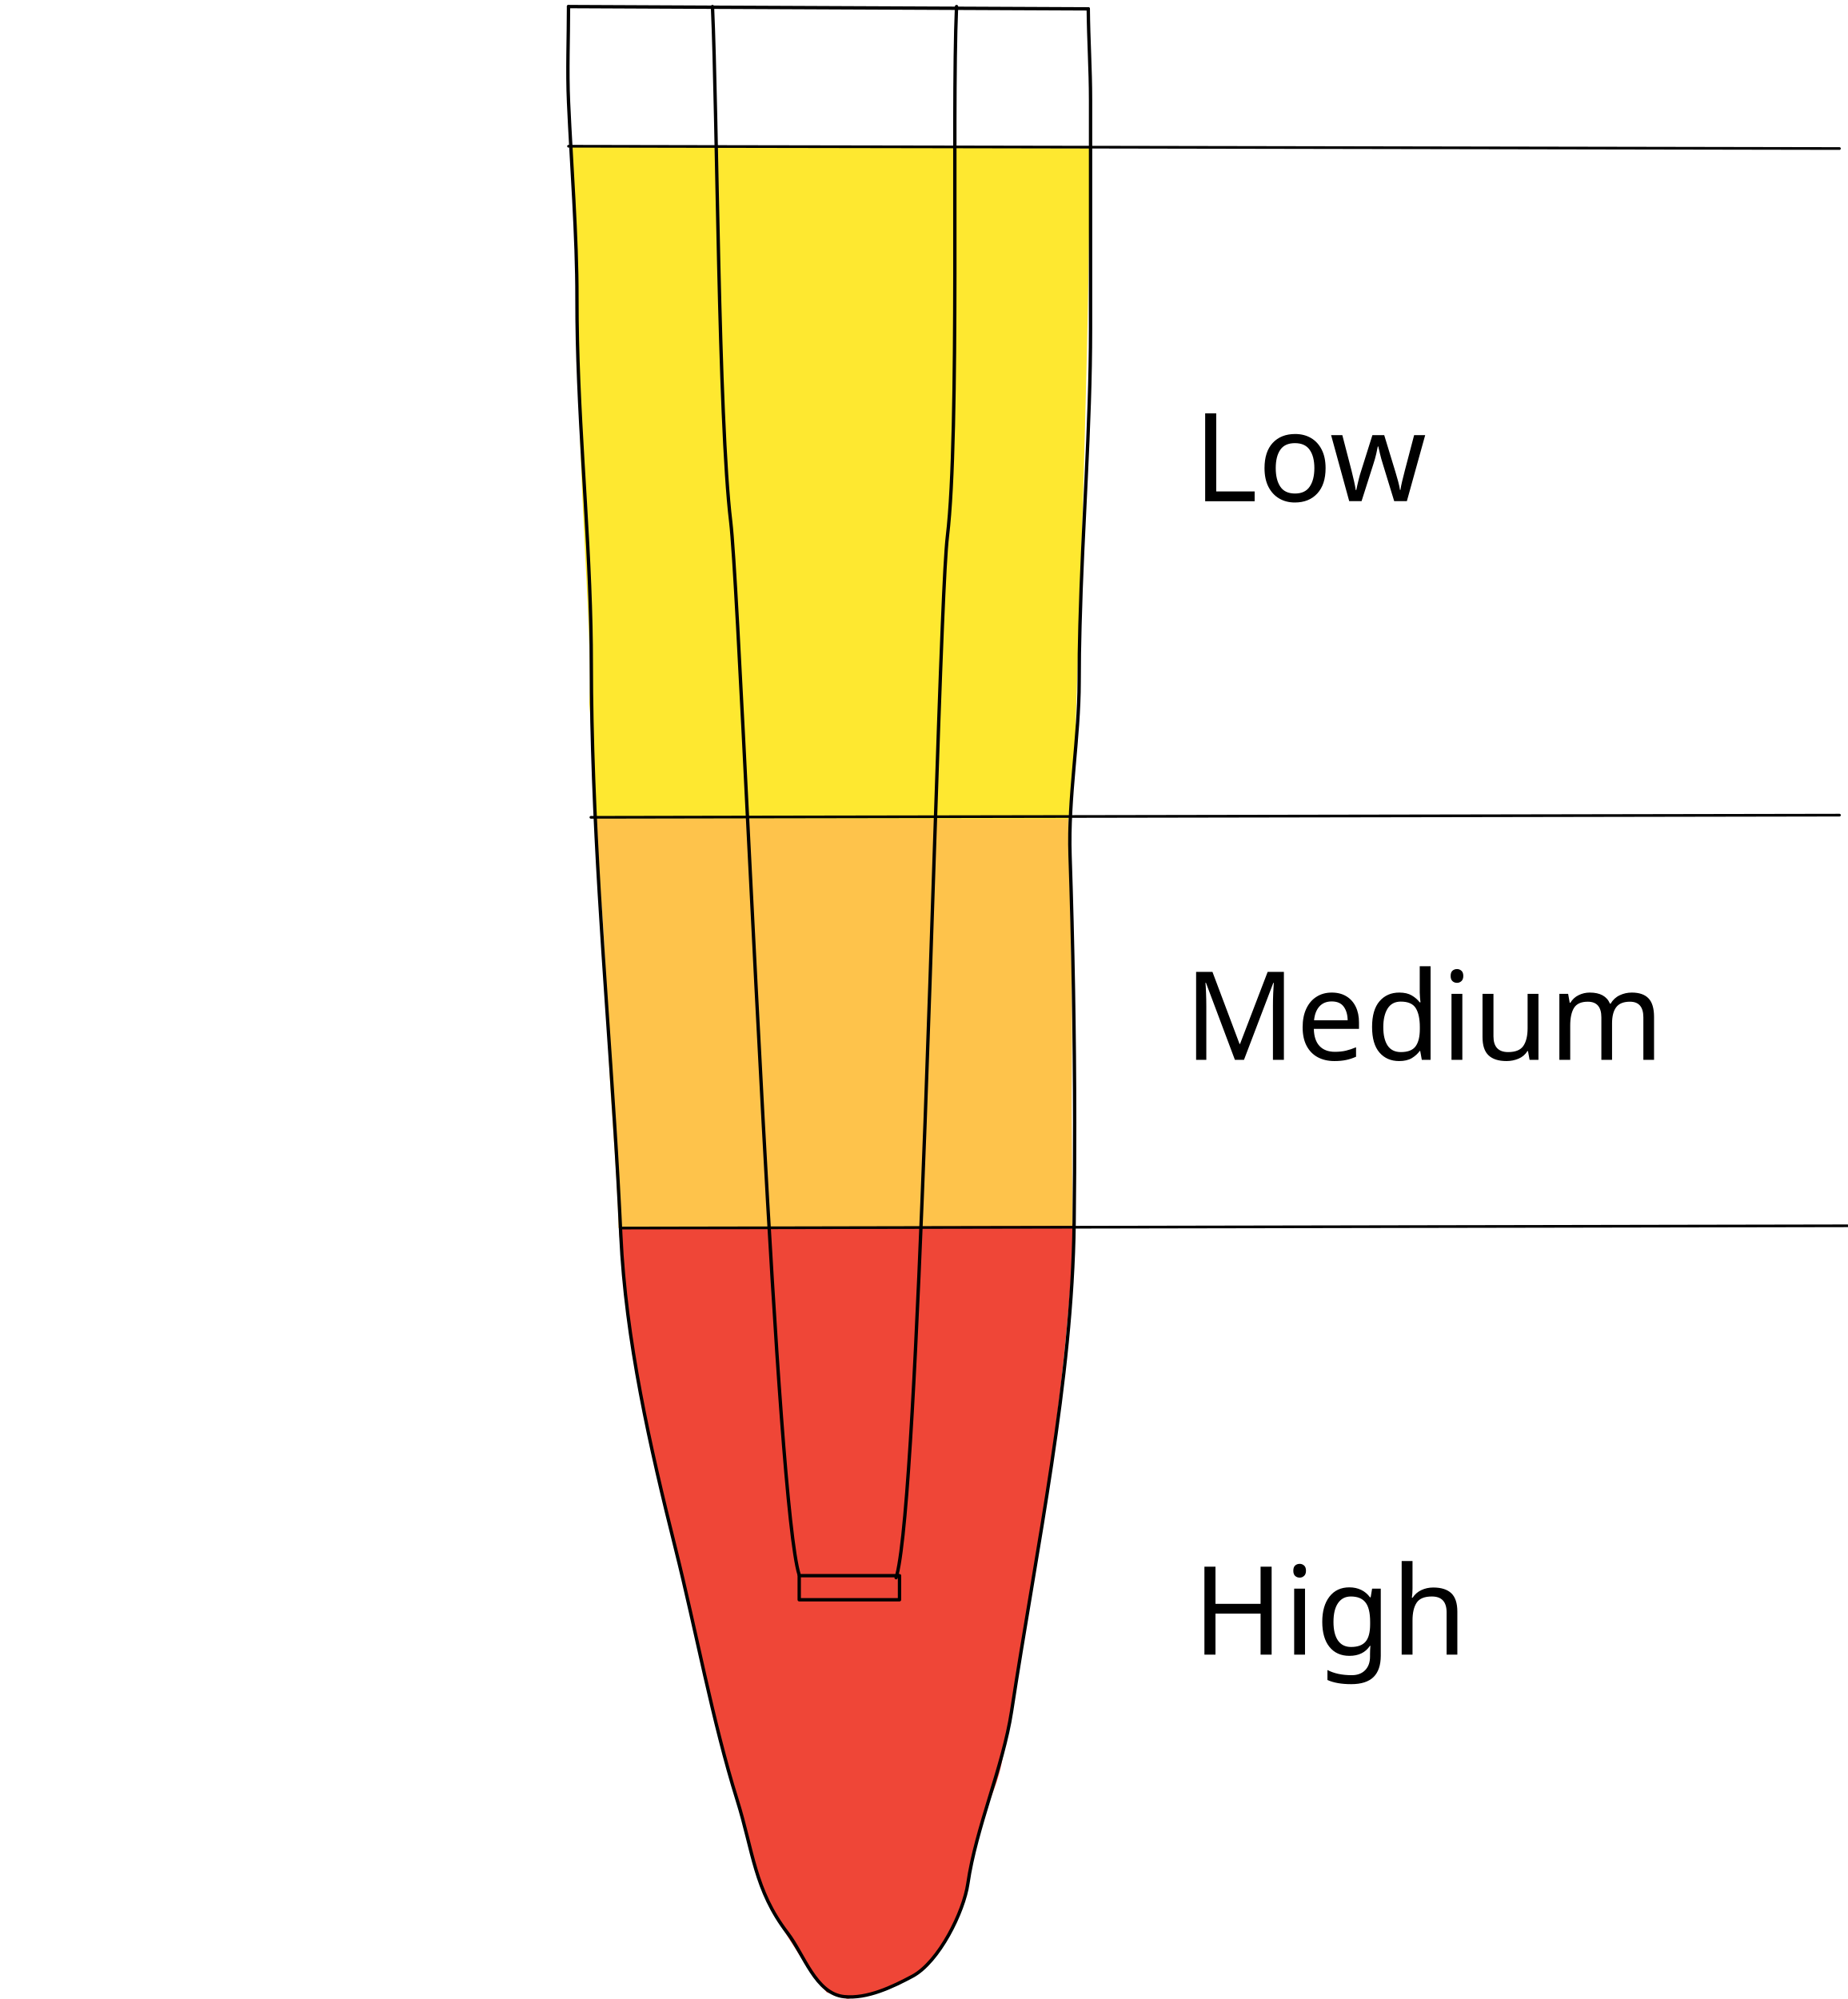
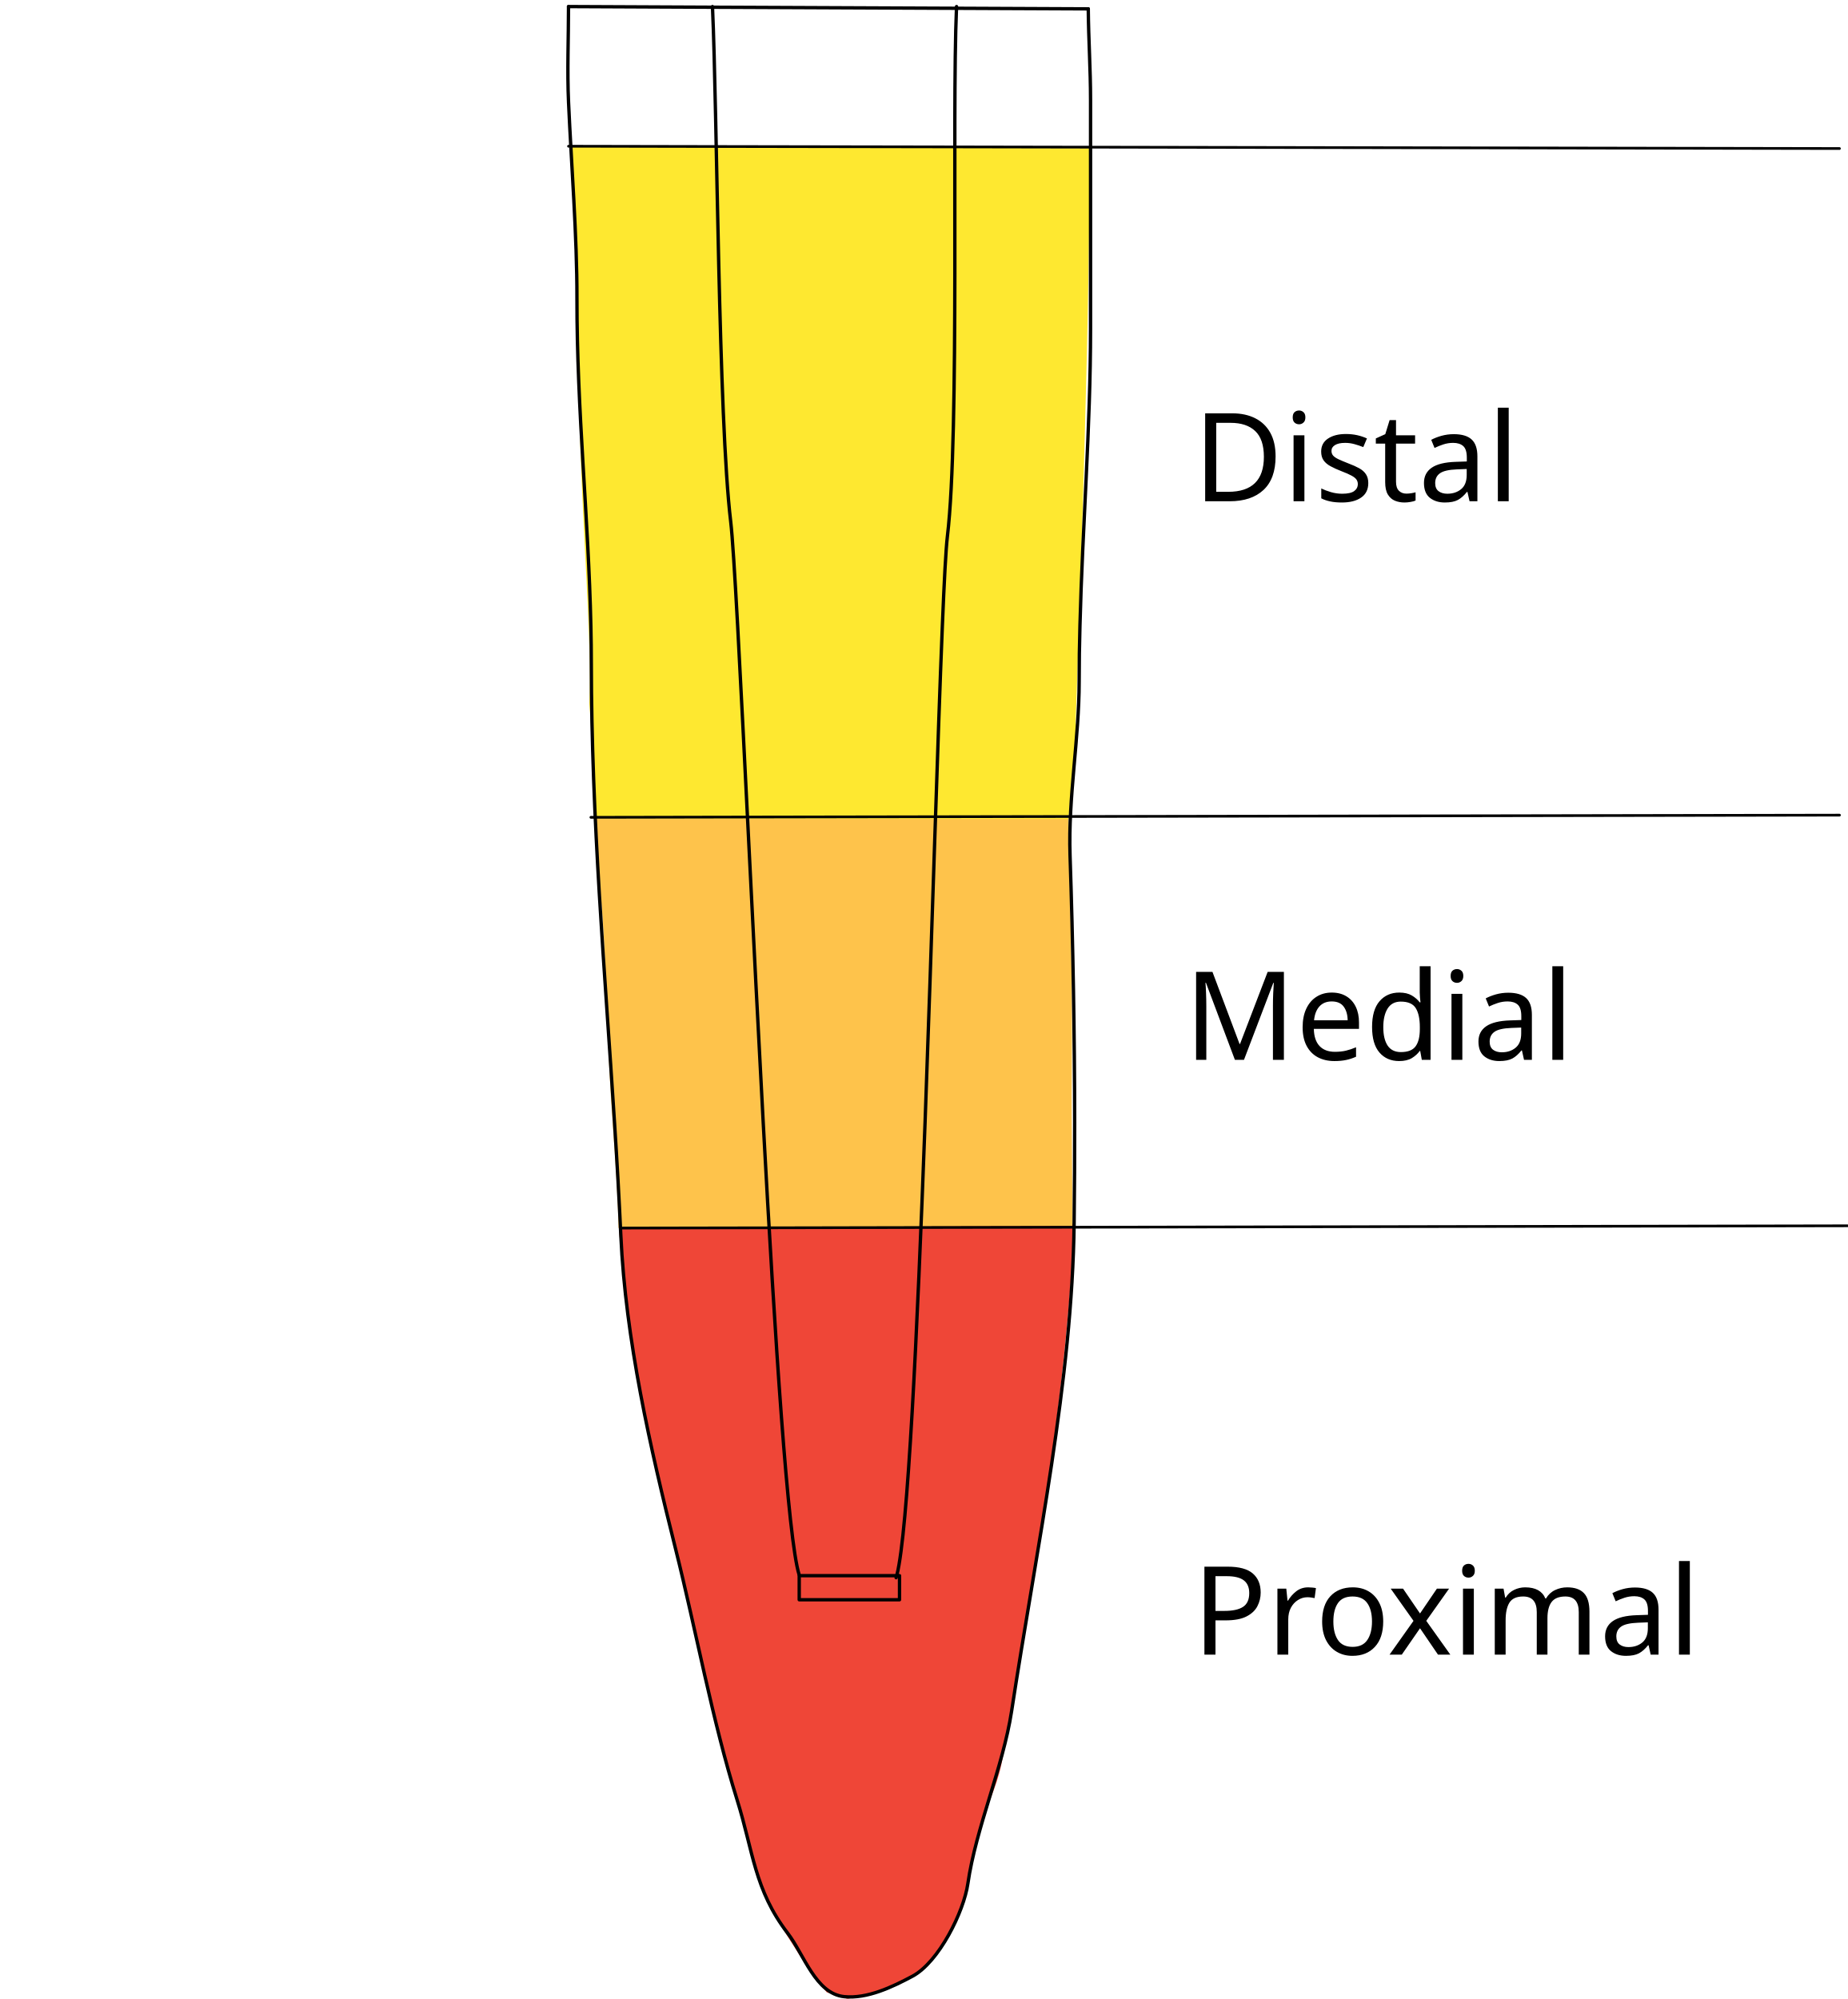
<svg xmlns="http://www.w3.org/2000/svg" width="275.054" height="297.573" viewBox="0 0 275.054 297.573" class="root">
  <g>
    <g>
      <g>
        <g>
          <g>
            <g>
              <g class="high" fill="#ef4637">
                <path d="M-5.98 53.926l59.787.882c-1.107-33.08-3.8-61.51-6.202-84.1-1.627-15.303-2.593-27.73-3.777-36.84-.692-5.323-2.08-9.437-2.792-13.67-1.652-9.818-2.13-17.823-3.858-22.658l-2.61-6.882-1.763-3.196-2.903-2.724-3.78-2.258-3.25-.915-2.787 1.45-2.114 4.2-3.798 9.792c-2.17 6.428-3.655 11.466-4.625 18.147C8.41-77.013 6.635-68.28 5.154-58.502c-2.21 14.592-4.26 31.1-6.572 47.108-3.026 20.975-5.653 40.544-6.8 65.57" stroke-width="1.31" transform="matrix(1.094 0 0 -.666 101.094 218.668)" />
              </g>
              <g class="medium" fill="#fec34b">
                <path d="M-4.19.102l64.638.17c.115-14.207.61-35.217.46-57.53-.073-11.044.113-22.348.064-33.74l-61.745-.48c-.122 10.226-.687 19.932-1.068 30.12-.602 16.064-.604 33.013-1.47 45.977C-3.693-9.675-3.72-4.378-4.087.1" stroke-width=".79" transform="matrix(1.094 0 0 -.666 92.911 121.864)" />
              </g>
              <g class="low" fill="#fee830">
                <path d="M0-30.75l70.62-.415c.3-26.19-1.247-101.585-1.83-128.473.81-3.248-.44-10.52-.98-21.444l-64.536.06c-.326 12.834-.388 21.345-.668 25.757.42 12.92-.975 39.197-1.363 64.806C1.023-76.026.73-60.47.623-48.494.56-41.295.253-35.367 0-30.75" stroke-width=".911" transform="matrix(1.094 0 0 -.666 84.859 1.312)" />
              </g>
            </g>
          </g>
        </g>
        <g>
          <path d="M84.624.978c0 4.74-.21 9.528.005 14.257.416 9.325 1.266 19.81 1.25 29.18-.02 16.752 1.717 32.343 2.073 48.835.04 1.842.066 3.695.066 5.563.02 22.93 2.004 45.59 3.46 68.42.357 5.543.677 11.096.932 16.665.717 15.534 4.336 31.456 8.154 46.69 3.013 12.007 5.472 25.572 9.167 37.38 2.377 7.595 2.57 13.377 7.503 19.79 2.443 3.177 4.163 9.04 8.444 9.468 3.43.336 7.137-1.44 10.124-3.033 3.965-2.112 7.665-9.615 8.266-13.8 1.206-8.347 5.236-17.343 6.508-25.66 3.746-24.493 9.032-49.31 9.307-72.607.06-5.034.086-10.032.082-15.02-.01-13.265-.245-26.433-.688-39.81-.286-8.586 1.358-17.32 1.358-25.872 0-2.774.04-5.543.117-8.302.377-14.786 1.578-29.39 1.578-44.186V14.89c0-4.587-.305-9.056-.34-13.57" fill="none" stroke="#000" stroke-width=".5" stroke-linecap="round" stroke-linejoin="round" />
        </g>
        <g>
          <path d="M133.507 234.556h.387v3.583h-14.93v-3.584h14.543z" fill="none" stroke="#000" stroke-width=".5" stroke-linecap="round" stroke-linejoin="round" />
        </g>
        <g>
          <path d="M106.05.978v.04c.006.016.006.036.006.057.713 15.626.865 61.207 2.713 76.604.248 2.09.6 7.66 1.032 15.53.967 17.6 2.326 46.694 3.808 73.982 1.75 32.22 3.68 61.92 5.34 67.224" fill="none" stroke="#000" stroke-width=".5" stroke-linecap="round" stroke-linejoin="round" />
        </g>
        <g>
          <path d="M142.384.978c0 .036-.005.066-.005.102 0 .05-.006.102-.006.153-.692 15.794.494 63.238-1.35 78.584-.228 1.904-.477 6.642-.752 13.34-.703 16.905-1.558 46.28-2.576 73.99-1.17 31.506-2.555 60.85-4.184 67.27-.04.16-.08.31-.122.44" fill="none" stroke="#000" stroke-width=".5" stroke-linecap="round" stroke-linejoin="round" />
        </g>
        <g>
          <path d="M84.624.978l21.42.097 36.296.158 19.652.086" fill="none" stroke="#000" stroke-width=".5" stroke-linecap="round" stroke-linejoin="round" />
        </g>
        <g>
          <path d="M92.673 182.81l22.116-.04 24.065-.047 22.304-.04 113.837-.21" fill="none" stroke="#000" stroke-width=".4" stroke-linecap="round" stroke-linejoin="round" />
        </g>
        <g>
          <path d="M87.955 121.668l21.836-.04 30.45-.052 20.517-.035 113.05-.198" fill="none" stroke="#000" stroke-width=".4" stroke-linecap="round" stroke-linejoin="round" />
        </g>
        <g>
          <path d="M84.624 21.768l21.414.04 36.307.062 131.46.24" fill="none" stroke="#000" stroke-width=".4" stroke-linecap="round" stroke-linejoin="round" />
        </g>
        <text style="line-height:125%;-inkscape-font-specification:'Sans, Normal';text-align:start" x="377.841" y="-220.798" transform="matrix(.509 0 0 .509 -14.823 358.693)" font-size="36.012" font-family="Sans" letter-spacing="0" word-spacing="0" stroke-width="1.294">
          <tspan x="377.841" y="-220.798" style="line-height:125%;-inkscape-font-specification:'Sans, Normal';text-align:start" font-size="36.012" font-family="Sans" stroke-width="1.294">
-                         High
+                         Proximal
                    </tspan>
        </text>
        <text style="line-height:125%;-inkscape-font-specification:'Sans, Normal';text-align:start" x="375.411" y="-394.747" transform="matrix(.509 0 0 .509 -14.823 358.693)" font-size="36.012" font-family="Sans" letter-spacing="0" word-spacing="0" stroke-width="1.294">
          <tspan x="375.411" y="-394.747" stroke-width="1.294">
-                         Medium
+                         Medial
                    </tspan>
        </text>
        <text style="line-height:125%;-inkscape-font-specification:'Sans, Normal';text-align:start" x="378.059" y="-558.103" transform="matrix(.509 0 0 .509 -14.823 358.693)" font-size="36.012" font-family="Sans" letter-spacing="0" word-spacing="0" stroke-width="1.294">
          <tspan x="378.059" y="-558.103" stroke-width="1.294">
-                         Low
+                         Distal
                    </tspan>
        </text>
      </g>
    </g>
  </g>
</svg>
